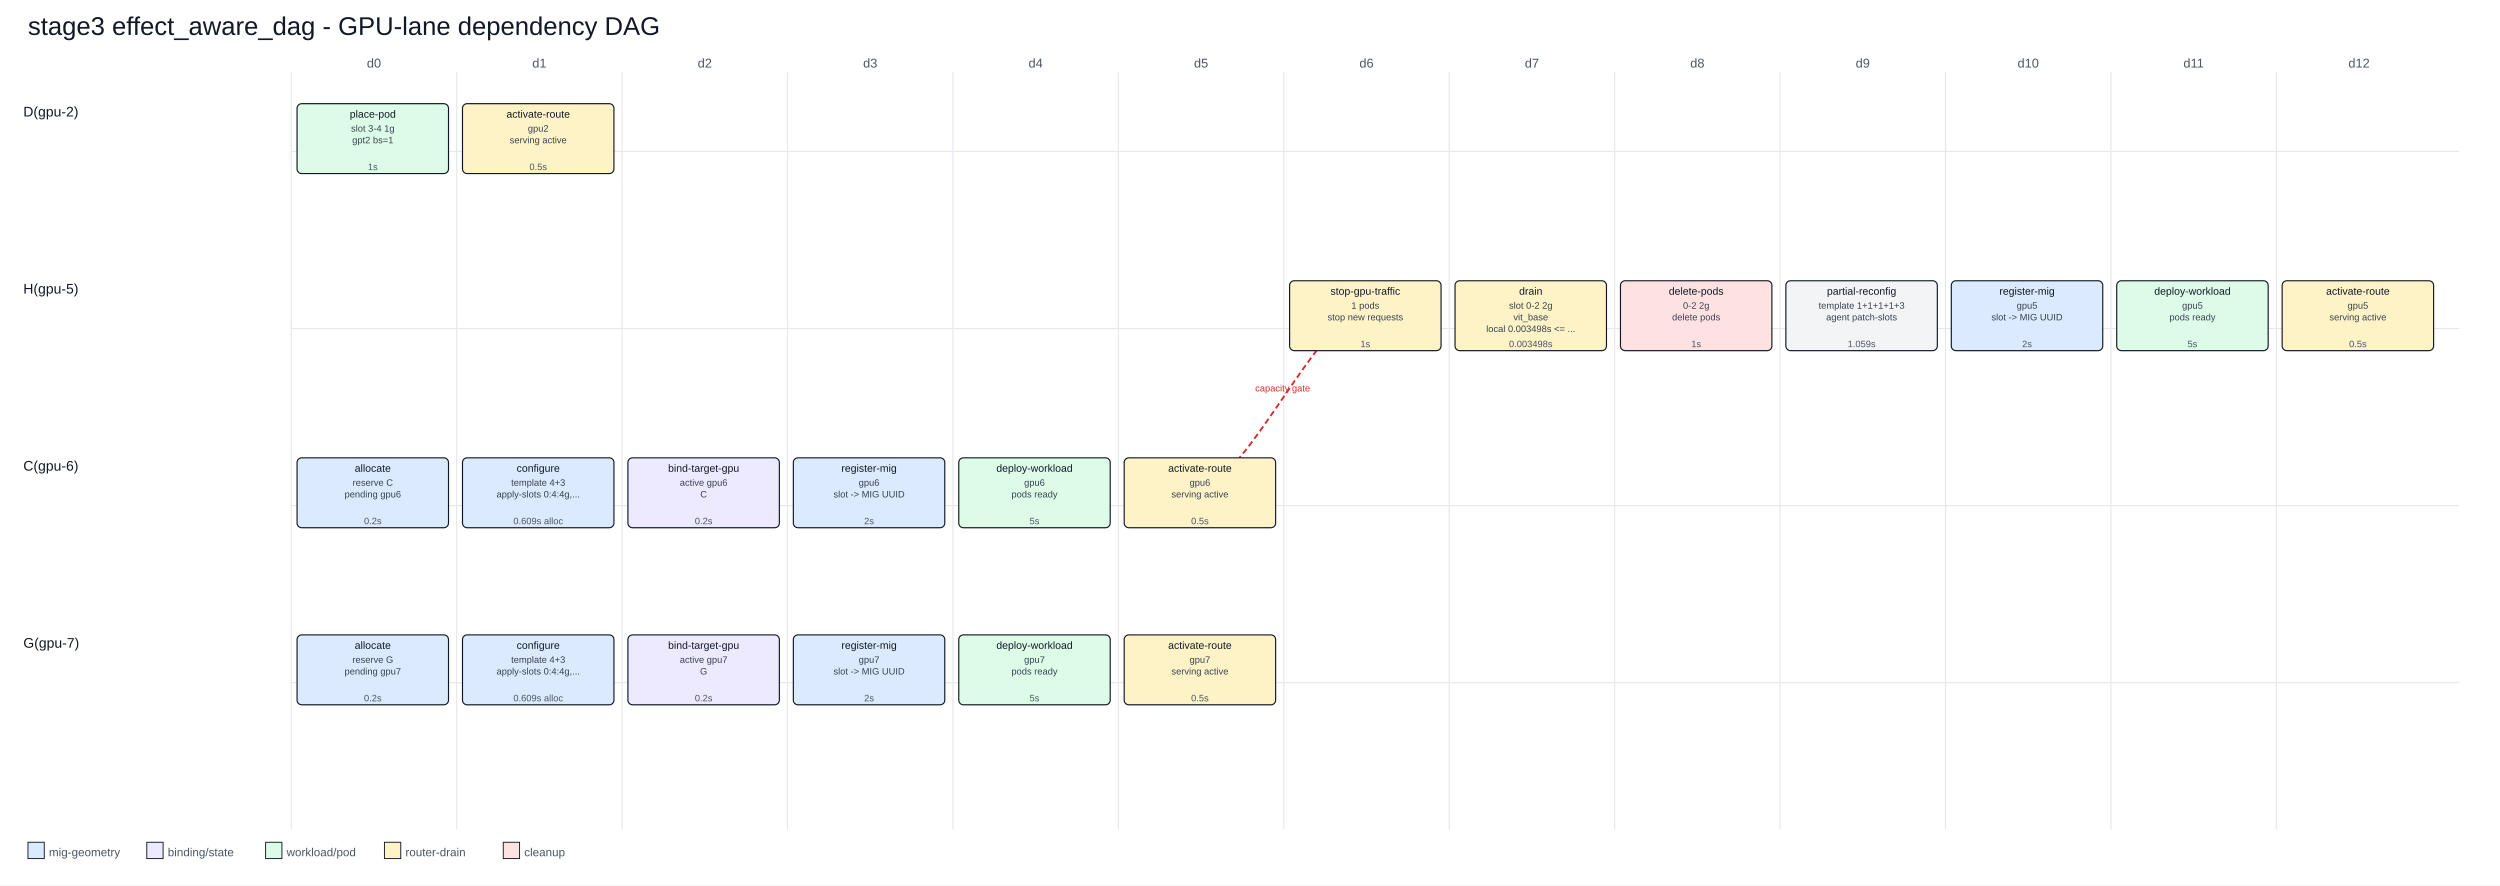
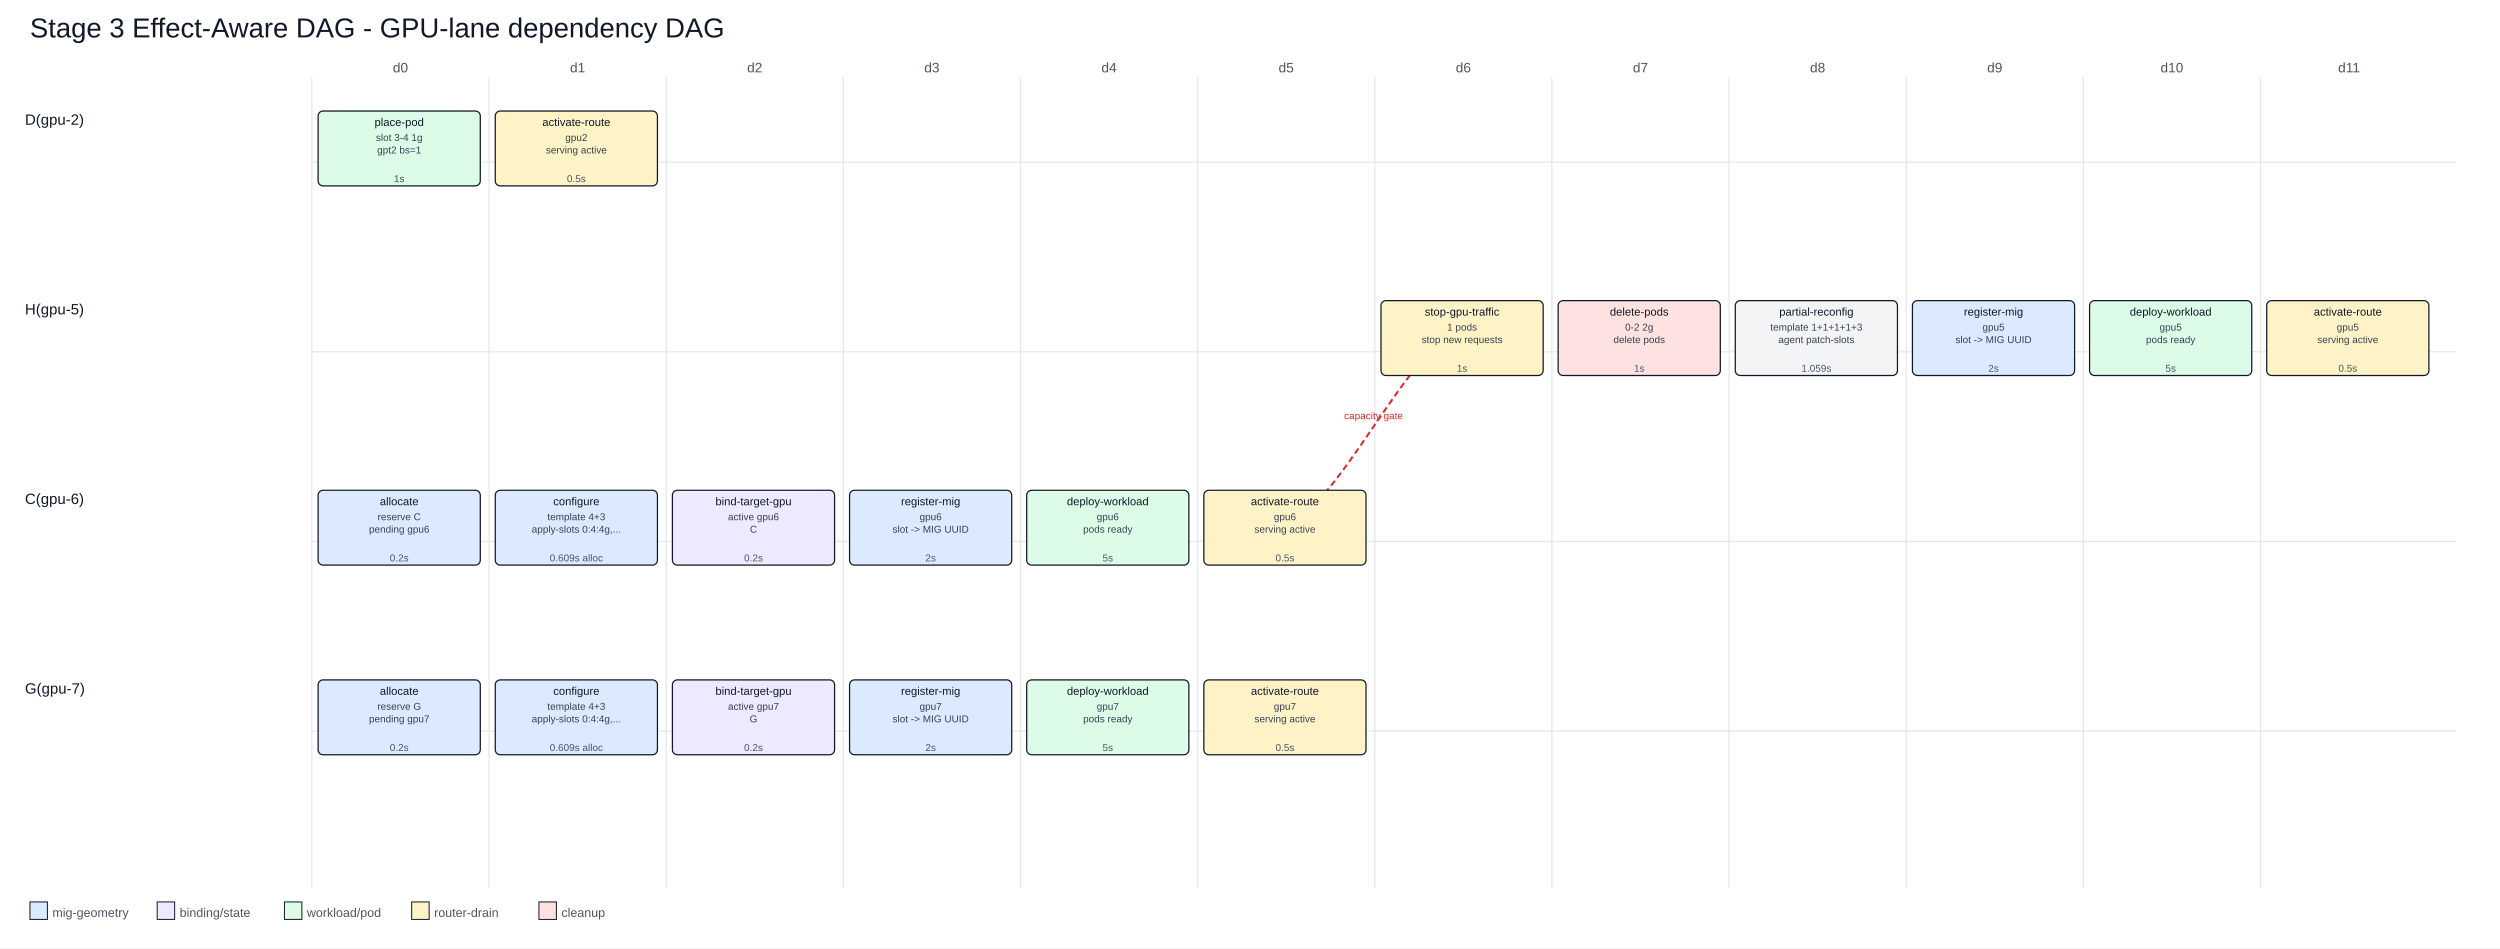
- <svg xmlns="http://www.w3.org/2000/svg" width="2146" height="760" viewBox="0 0 2146 760">
+ <svg xmlns="http://www.w3.org/2000/svg" width="2004" height="760" viewBox="0 0 2004 760">
  <defs>
    <marker id="arrow" markerWidth="8" markerHeight="8" refX="7" refY="3" orient="auto" markerUnits="strokeWidth">
      <path d="M0,0 L0,6 L7,3 z" fill="#9ca3af" />
    </marker>
  </defs>
  <rect x="0" y="0" width="100%" height="100%" fill="#ffffff" />
-   <text x="24.0" y="30.0" text-anchor="start" font-family="Arial, sans-serif" font-size="22" fill="#111827">stage3 effect_aware_dag - GPU-lane dependency DAG</text>
+   <text x="24.0" y="30.0" text-anchor="start" font-family="Arial, sans-serif" font-size="22" fill="#111827">Stage 3 Effect-Aware DAG - GPU-lane dependency DAG</text>
  <line x1="250" y1="62" x2="250" y2="712" stroke="#e5e7eb" stroke-width="1" />
  <text x="321.0" y="58.0" text-anchor="middle" font-family="Arial, sans-serif" font-size="11" fill="#4b5563">d0</text>
  <line x1="392" y1="62" x2="392" y2="712" stroke="#e5e7eb" stroke-width="1" />
  <text x="463.0" y="58.0" text-anchor="middle" font-family="Arial, sans-serif" font-size="11" fill="#4b5563">d1</text>
  <line x1="534" y1="62" x2="534" y2="712" stroke="#e5e7eb" stroke-width="1" />
  <text x="605.0" y="58.0" text-anchor="middle" font-family="Arial, sans-serif" font-size="11" fill="#4b5563">d2</text>
  <line x1="676" y1="62" x2="676" y2="712" stroke="#e5e7eb" stroke-width="1" />
  <text x="747.0" y="58.0" text-anchor="middle" font-family="Arial, sans-serif" font-size="11" fill="#4b5563">d3</text>
  <line x1="818" y1="62" x2="818" y2="712" stroke="#e5e7eb" stroke-width="1" />
  <text x="889.0" y="58.0" text-anchor="middle" font-family="Arial, sans-serif" font-size="11" fill="#4b5563">d4</text>
  <line x1="960" y1="62" x2="960" y2="712" stroke="#e5e7eb" stroke-width="1" />
  <text x="1031.0" y="58.0" text-anchor="middle" font-family="Arial, sans-serif" font-size="11" fill="#4b5563">d5</text>
  <line x1="1102" y1="62" x2="1102" y2="712" stroke="#e5e7eb" stroke-width="1" />
  <text x="1173.0" y="58.0" text-anchor="middle" font-family="Arial, sans-serif" font-size="11" fill="#4b5563">d6</text>
  <line x1="1244" y1="62" x2="1244" y2="712" stroke="#e5e7eb" stroke-width="1" />
  <text x="1315.0" y="58.0" text-anchor="middle" font-family="Arial, sans-serif" font-size="11" fill="#4b5563">d7</text>
  <line x1="1386" y1="62" x2="1386" y2="712" stroke="#e5e7eb" stroke-width="1" />
  <text x="1457.0" y="58.0" text-anchor="middle" font-family="Arial, sans-serif" font-size="11" fill="#4b5563">d8</text>
  <line x1="1528" y1="62" x2="1528" y2="712" stroke="#e5e7eb" stroke-width="1" />
  <text x="1599.0" y="58.0" text-anchor="middle" font-family="Arial, sans-serif" font-size="11" fill="#4b5563">d9</text>
  <line x1="1670" y1="62" x2="1670" y2="712" stroke="#e5e7eb" stroke-width="1" />
  <text x="1741.0" y="58.0" text-anchor="middle" font-family="Arial, sans-serif" font-size="11" fill="#4b5563">d10</text>
  <line x1="1812" y1="62" x2="1812" y2="712" stroke="#e5e7eb" stroke-width="1" />
  <text x="1883.0" y="58.0" text-anchor="middle" font-family="Arial, sans-serif" font-size="11" fill="#4b5563">d11</text>
-   <line x1="1954" y1="62" x2="1954" y2="712" stroke="#e5e7eb" stroke-width="1" />
-   <text x="2025.0" y="58.0" text-anchor="middle" font-family="Arial, sans-serif" font-size="11" fill="#4b5563">d12</text>
  <text x="20.0" y="100.0" text-anchor="start" font-family="Arial, sans-serif" font-size="12" fill="#111827">D(gpu-2)</text>
-   <line x1="250" y1="130" x2="2111" y2="130" stroke="#e5e7eb" stroke-width="1" />
+   <line x1="250" y1="130" x2="1969" y2="130" stroke="#e5e7eb" stroke-width="1" />
  <text x="20.0" y="252.0" text-anchor="start" font-family="Arial, sans-serif" font-size="12" fill="#111827">H(gpu-5)</text>
-   <line x1="250" y1="282" x2="2111" y2="282" stroke="#e5e7eb" stroke-width="1" />
+   <line x1="250" y1="282" x2="1969" y2="282" stroke="#e5e7eb" stroke-width="1" />
  <text x="20.0" y="404.0" text-anchor="start" font-family="Arial, sans-serif" font-size="12" fill="#111827">C(gpu-6)</text>
-   <line x1="250" y1="434" x2="2111" y2="434" stroke="#e5e7eb" stroke-width="1" />
+   <line x1="250" y1="434" x2="1969" y2="434" stroke="#e5e7eb" stroke-width="1" />
  <text x="20.0" y="556.0" text-anchor="start" font-family="Arial, sans-serif" font-size="12" fill="#111827">G(gpu-7)</text>
-   <line x1="250" y1="586" x2="2111" y2="586" stroke="#e5e7eb" stroke-width="1" />
+   <line x1="250" y1="586" x2="1969" y2="586" stroke="#e5e7eb" stroke-width="1" />
  <path d="M1030.0,418.0 C1068.0,418.0 1134.0,266.0 1172.0,266.0" fill="none" stroke="#dc2626" stroke-width="1.6" stroke-dasharray="5 3" marker-end="url(#arrow)" />
  <text x="1101.0" y="336.0" text-anchor="middle" font-family="Arial, sans-serif" font-size="8" fill="#dc2626">capacity gate</text>
  <rect x="255" y="89" width="130.0" height="60" rx="4" fill="#dcfce7" stroke="#111827" stroke-width="1" />
  <text x="320.0" y="101.0" text-anchor="middle" font-family="Arial, sans-serif" font-size="9" fill="#111827">place-pod</text>
  <text x="320.0" y="113.0" text-anchor="middle" font-family="Arial, sans-serif" font-size="8" fill="#374151">slot 3-4 1g</text>
  <text x="320.0" y="123.0" text-anchor="middle" font-family="Arial, sans-serif" font-size="8" fill="#374151">gpt2 bs=1</text>
  <text x="320.0" y="146.0" text-anchor="middle" font-family="Arial, sans-serif" font-size="8" fill="#4b5563">1s</text>
  <rect x="255" y="393" width="130.0" height="60" rx="4" fill="#dbeafe" stroke="#111827" stroke-width="1" />
  <text x="320.0" y="405.0" text-anchor="middle" font-family="Arial, sans-serif" font-size="9" fill="#111827">allocate</text>
  <text x="320.0" y="417.0" text-anchor="middle" font-family="Arial, sans-serif" font-size="8" fill="#374151">reserve C</text>
  <text x="320.0" y="427.0" text-anchor="middle" font-family="Arial, sans-serif" font-size="8" fill="#374151">pending gpu6</text>
  <text x="320.0" y="450.0" text-anchor="middle" font-family="Arial, sans-serif" font-size="8" fill="#4b5563">0.2s</text>
  <rect x="255" y="545" width="130.0" height="60" rx="4" fill="#dbeafe" stroke="#111827" stroke-width="1" />
  <text x="320.0" y="557.0" text-anchor="middle" font-family="Arial, sans-serif" font-size="9" fill="#111827">allocate</text>
  <text x="320.0" y="569.0" text-anchor="middle" font-family="Arial, sans-serif" font-size="8" fill="#374151">reserve G</text>
  <text x="320.0" y="579.0" text-anchor="middle" font-family="Arial, sans-serif" font-size="8" fill="#374151">pending gpu7</text>
  <text x="320.0" y="602.0" text-anchor="middle" font-family="Arial, sans-serif" font-size="8" fill="#4b5563">0.2s</text>
  <rect x="397" y="89" width="130.0" height="60" rx="4" fill="#fef3c7" stroke="#111827" stroke-width="1" />
  <text x="462.0" y="101.0" text-anchor="middle" font-family="Arial, sans-serif" font-size="9" fill="#111827">activate-route</text>
  <text x="462.0" y="113.0" text-anchor="middle" font-family="Arial, sans-serif" font-size="8" fill="#374151">gpu2</text>
  <text x="462.0" y="123.0" text-anchor="middle" font-family="Arial, sans-serif" font-size="8" fill="#374151">serving active</text>
  <text x="462.0" y="146.0" text-anchor="middle" font-family="Arial, sans-serif" font-size="8" fill="#4b5563">0.5s</text>
  <rect x="397" y="393" width="130.0" height="60" rx="4" fill="#dbeafe" stroke="#111827" stroke-width="1" />
  <text x="462.0" y="405.0" text-anchor="middle" font-family="Arial, sans-serif" font-size="9" fill="#111827">configure</text>
  <text x="462.0" y="417.0" text-anchor="middle" font-family="Arial, sans-serif" font-size="8" fill="#374151">template 4+3</text>
  <text x="462.0" y="427.0" text-anchor="middle" font-family="Arial, sans-serif" font-size="8" fill="#374151">apply-slots 0:4:4g,...</text>
  <text x="462.0" y="450.0" text-anchor="middle" font-family="Arial, sans-serif" font-size="8" fill="#4b5563">0.609s alloc</text>
  <rect x="397" y="545" width="130.0" height="60" rx="4" fill="#dbeafe" stroke="#111827" stroke-width="1" />
  <text x="462.0" y="557.0" text-anchor="middle" font-family="Arial, sans-serif" font-size="9" fill="#111827">configure</text>
  <text x="462.0" y="569.0" text-anchor="middle" font-family="Arial, sans-serif" font-size="8" fill="#374151">template 4+3</text>
  <text x="462.0" y="579.0" text-anchor="middle" font-family="Arial, sans-serif" font-size="8" fill="#374151">apply-slots 0:4:4g,...</text>
  <text x="462.0" y="602.0" text-anchor="middle" font-family="Arial, sans-serif" font-size="8" fill="#4b5563">0.609s alloc</text>
  <rect x="539" y="393" width="130.0" height="60" rx="4" fill="#ede9fe" stroke="#111827" stroke-width="1" />
  <text x="604.0" y="405.0" text-anchor="middle" font-family="Arial, sans-serif" font-size="9" fill="#111827">bind-target-gpu</text>
  <text x="604.0" y="417.0" text-anchor="middle" font-family="Arial, sans-serif" font-size="8" fill="#374151">active gpu6</text>
  <text x="604.0" y="427.0" text-anchor="middle" font-family="Arial, sans-serif" font-size="8" fill="#374151">C</text>
  <text x="604.0" y="450.0" text-anchor="middle" font-family="Arial, sans-serif" font-size="8" fill="#4b5563">0.2s</text>
  <rect x="539" y="545" width="130.0" height="60" rx="4" fill="#ede9fe" stroke="#111827" stroke-width="1" />
  <text x="604.0" y="557.0" text-anchor="middle" font-family="Arial, sans-serif" font-size="9" fill="#111827">bind-target-gpu</text>
  <text x="604.0" y="569.0" text-anchor="middle" font-family="Arial, sans-serif" font-size="8" fill="#374151">active gpu7</text>
  <text x="604.0" y="579.0" text-anchor="middle" font-family="Arial, sans-serif" font-size="8" fill="#374151">G</text>
  <text x="604.0" y="602.0" text-anchor="middle" font-family="Arial, sans-serif" font-size="8" fill="#4b5563">0.2s</text>
  <rect x="681" y="393" width="130.0" height="60" rx="4" fill="#dbeafe" stroke="#111827" stroke-width="1" />
  <text x="746.0" y="405.0" text-anchor="middle" font-family="Arial, sans-serif" font-size="9" fill="#111827">register-mig</text>
  <text x="746.0" y="417.0" text-anchor="middle" font-family="Arial, sans-serif" font-size="8" fill="#374151">gpu6</text>
  <text x="746.0" y="427.0" text-anchor="middle" font-family="Arial, sans-serif" font-size="8" fill="#374151">slot -&gt; MIG UUID</text>
  <text x="746.0" y="450.0" text-anchor="middle" font-family="Arial, sans-serif" font-size="8" fill="#4b5563">2s</text>
  <rect x="681" y="545" width="130.0" height="60" rx="4" fill="#dbeafe" stroke="#111827" stroke-width="1" />
  <text x="746.0" y="557.0" text-anchor="middle" font-family="Arial, sans-serif" font-size="9" fill="#111827">register-mig</text>
  <text x="746.0" y="569.0" text-anchor="middle" font-family="Arial, sans-serif" font-size="8" fill="#374151">gpu7</text>
  <text x="746.0" y="579.0" text-anchor="middle" font-family="Arial, sans-serif" font-size="8" fill="#374151">slot -&gt; MIG UUID</text>
  <text x="746.0" y="602.0" text-anchor="middle" font-family="Arial, sans-serif" font-size="8" fill="#4b5563">2s</text>
  <rect x="823" y="393" width="130.0" height="60" rx="4" fill="#dcfce7" stroke="#111827" stroke-width="1" />
  <text x="888.0" y="405.0" text-anchor="middle" font-family="Arial, sans-serif" font-size="9" fill="#111827">deploy-workload</text>
  <text x="888.0" y="417.0" text-anchor="middle" font-family="Arial, sans-serif" font-size="8" fill="#374151">gpu6</text>
  <text x="888.0" y="427.0" text-anchor="middle" font-family="Arial, sans-serif" font-size="8" fill="#374151">pods ready</text>
  <text x="888.0" y="450.0" text-anchor="middle" font-family="Arial, sans-serif" font-size="8" fill="#4b5563">5s</text>
  <rect x="823" y="545" width="130.0" height="60" rx="4" fill="#dcfce7" stroke="#111827" stroke-width="1" />
  <text x="888.0" y="557.0" text-anchor="middle" font-family="Arial, sans-serif" font-size="9" fill="#111827">deploy-workload</text>
  <text x="888.0" y="569.0" text-anchor="middle" font-family="Arial, sans-serif" font-size="8" fill="#374151">gpu7</text>
  <text x="888.0" y="579.0" text-anchor="middle" font-family="Arial, sans-serif" font-size="8" fill="#374151">pods ready</text>
  <text x="888.0" y="602.0" text-anchor="middle" font-family="Arial, sans-serif" font-size="8" fill="#4b5563">5s</text>
  <rect x="965" y="393" width="130.0" height="60" rx="4" fill="#fef3c7" stroke="#111827" stroke-width="1" />
  <text x="1030.0" y="405.0" text-anchor="middle" font-family="Arial, sans-serif" font-size="9" fill="#111827">activate-route</text>
  <text x="1030.0" y="417.0" text-anchor="middle" font-family="Arial, sans-serif" font-size="8" fill="#374151">gpu6</text>
  <text x="1030.0" y="427.0" text-anchor="middle" font-family="Arial, sans-serif" font-size="8" fill="#374151">serving active</text>
  <text x="1030.0" y="450.0" text-anchor="middle" font-family="Arial, sans-serif" font-size="8" fill="#4b5563">0.5s</text>
  <rect x="965" y="545" width="130.0" height="60" rx="4" fill="#fef3c7" stroke="#111827" stroke-width="1" />
  <text x="1030.0" y="557.0" text-anchor="middle" font-family="Arial, sans-serif" font-size="9" fill="#111827">activate-route</text>
  <text x="1030.0" y="569.0" text-anchor="middle" font-family="Arial, sans-serif" font-size="8" fill="#374151">gpu7</text>
  <text x="1030.0" y="579.0" text-anchor="middle" font-family="Arial, sans-serif" font-size="8" fill="#374151">serving active</text>
  <text x="1030.0" y="602.0" text-anchor="middle" font-family="Arial, sans-serif" font-size="8" fill="#4b5563">0.5s</text>
  <rect x="1107" y="241" width="130.0" height="60" rx="4" fill="#fef3c7" stroke="#111827" stroke-width="1" />
  <text x="1172.0" y="253.0" text-anchor="middle" font-family="Arial, sans-serif" font-size="9" fill="#111827">stop-gpu-traffic</text>
  <text x="1172.0" y="265.0" text-anchor="middle" font-family="Arial, sans-serif" font-size="8" fill="#374151">1 pods</text>
  <text x="1172.0" y="275.0" text-anchor="middle" font-family="Arial, sans-serif" font-size="8" fill="#374151">stop new requests</text>
  <text x="1172.0" y="298.0" text-anchor="middle" font-family="Arial, sans-serif" font-size="8" fill="#4b5563">1s</text>
-   <rect x="1249" y="241" width="130.0" height="60" rx="4" fill="#fef3c7" stroke="#111827" stroke-width="1" />
-   <text x="1314.0" y="253.0" text-anchor="middle" font-family="Arial, sans-serif" font-size="9" fill="#111827">drain</text>
-   <text x="1314.0" y="265.0" text-anchor="middle" font-family="Arial, sans-serif" font-size="8" fill="#374151">slot 0-2 2g</text>
-   <text x="1314.0" y="275.0" text-anchor="middle" font-family="Arial, sans-serif" font-size="8" fill="#374151">vit_base</text>
-   <text x="1314.0" y="285.0" text-anchor="middle" font-family="Arial, sans-serif" font-size="8" fill="#374151">local 0.003498s &lt;= ...</text>
-   <text x="1314.0" y="298.0" text-anchor="middle" font-family="Arial, sans-serif" font-size="8" fill="#4b5563">0.003498s</text>
-   <rect x="1391" y="241" width="130.0" height="60" rx="4" fill="#fee2e2" stroke="#111827" stroke-width="1" />
-   <text x="1456.0" y="253.0" text-anchor="middle" font-family="Arial, sans-serif" font-size="9" fill="#111827">delete-pods</text>
-   <text x="1456.0" y="265.0" text-anchor="middle" font-family="Arial, sans-serif" font-size="8" fill="#374151">0-2 2g</text>
-   <text x="1456.0" y="275.0" text-anchor="middle" font-family="Arial, sans-serif" font-size="8" fill="#374151">delete pods</text>
-   <text x="1456.0" y="298.0" text-anchor="middle" font-family="Arial, sans-serif" font-size="8" fill="#4b5563">1s</text>
-   <rect x="1533" y="241" width="130.0" height="60" rx="4" fill="#f3f4f6" stroke="#111827" stroke-width="1" />
-   <text x="1598.0" y="253.0" text-anchor="middle" font-family="Arial, sans-serif" font-size="9" fill="#111827">partial-reconfig</text>
-   <text x="1598.0" y="265.0" text-anchor="middle" font-family="Arial, sans-serif" font-size="8" fill="#374151">template 1+1+1+1+3</text>
-   <text x="1598.0" y="275.0" text-anchor="middle" font-family="Arial, sans-serif" font-size="8" fill="#374151">agent patch-slots</text>
-   <text x="1598.0" y="298.0" text-anchor="middle" font-family="Arial, sans-serif" font-size="8" fill="#4b5563">1.059s</text>
-   <rect x="1675" y="241" width="130.0" height="60" rx="4" fill="#dbeafe" stroke="#111827" stroke-width="1" />
-   <text x="1740.0" y="253.0" text-anchor="middle" font-family="Arial, sans-serif" font-size="9" fill="#111827">register-mig</text>
+   <rect x="1249" y="241" width="130.0" height="60" rx="4" fill="#fee2e2" stroke="#111827" stroke-width="1" />
+   <text x="1314.0" y="253.0" text-anchor="middle" font-family="Arial, sans-serif" font-size="9" fill="#111827">delete-pods</text>
+   <text x="1314.0" y="265.0" text-anchor="middle" font-family="Arial, sans-serif" font-size="8" fill="#374151">0-2 2g</text>
+   <text x="1314.0" y="275.0" text-anchor="middle" font-family="Arial, sans-serif" font-size="8" fill="#374151">delete pods</text>
+   <text x="1314.0" y="298.0" text-anchor="middle" font-family="Arial, sans-serif" font-size="8" fill="#4b5563">1s</text>
+   <rect x="1391" y="241" width="130.0" height="60" rx="4" fill="#f3f4f6" stroke="#111827" stroke-width="1" />
+   <text x="1456.0" y="253.0" text-anchor="middle" font-family="Arial, sans-serif" font-size="9" fill="#111827">partial-reconfig</text>
+   <text x="1456.0" y="265.0" text-anchor="middle" font-family="Arial, sans-serif" font-size="8" fill="#374151">template 1+1+1+1+3</text>
+   <text x="1456.0" y="275.0" text-anchor="middle" font-family="Arial, sans-serif" font-size="8" fill="#374151">agent patch-slots</text>
+   <text x="1456.0" y="298.0" text-anchor="middle" font-family="Arial, sans-serif" font-size="8" fill="#4b5563">1.059s</text>
+   <rect x="1533" y="241" width="130.0" height="60" rx="4" fill="#dbeafe" stroke="#111827" stroke-width="1" />
+   <text x="1598.0" y="253.0" text-anchor="middle" font-family="Arial, sans-serif" font-size="9" fill="#111827">register-mig</text>
+   <text x="1598.0" y="265.0" text-anchor="middle" font-family="Arial, sans-serif" font-size="8" fill="#374151">gpu5</text>
+   <text x="1598.0" y="275.0" text-anchor="middle" font-family="Arial, sans-serif" font-size="8" fill="#374151">slot -&gt; MIG UUID</text>
+   <text x="1598.0" y="298.0" text-anchor="middle" font-family="Arial, sans-serif" font-size="8" fill="#4b5563">2s</text>
+   <rect x="1675" y="241" width="130.0" height="60" rx="4" fill="#dcfce7" stroke="#111827" stroke-width="1" />
+   <text x="1740.0" y="253.0" text-anchor="middle" font-family="Arial, sans-serif" font-size="9" fill="#111827">deploy-workload</text>
  <text x="1740.0" y="265.0" text-anchor="middle" font-family="Arial, sans-serif" font-size="8" fill="#374151">gpu5</text>
-   <text x="1740.0" y="275.0" text-anchor="middle" font-family="Arial, sans-serif" font-size="8" fill="#374151">slot -&gt; MIG UUID</text>
-   <text x="1740.0" y="298.0" text-anchor="middle" font-family="Arial, sans-serif" font-size="8" fill="#4b5563">2s</text>
-   <rect x="1817" y="241" width="130.0" height="60" rx="4" fill="#dcfce7" stroke="#111827" stroke-width="1" />
-   <text x="1882.0" y="253.0" text-anchor="middle" font-family="Arial, sans-serif" font-size="9" fill="#111827">deploy-workload</text>
+   <text x="1740.0" y="275.0" text-anchor="middle" font-family="Arial, sans-serif" font-size="8" fill="#374151">pods ready</text>
+   <text x="1740.0" y="298.0" text-anchor="middle" font-family="Arial, sans-serif" font-size="8" fill="#4b5563">5s</text>
+   <rect x="1817" y="241" width="130.0" height="60" rx="4" fill="#fef3c7" stroke="#111827" stroke-width="1" />
+   <text x="1882.0" y="253.0" text-anchor="middle" font-family="Arial, sans-serif" font-size="9" fill="#111827">activate-route</text>
  <text x="1882.0" y="265.0" text-anchor="middle" font-family="Arial, sans-serif" font-size="8" fill="#374151">gpu5</text>
-   <text x="1882.0" y="275.0" text-anchor="middle" font-family="Arial, sans-serif" font-size="8" fill="#374151">pods ready</text>
-   <text x="1882.0" y="298.0" text-anchor="middle" font-family="Arial, sans-serif" font-size="8" fill="#4b5563">5s</text>
-   <rect x="1959" y="241" width="130.0" height="60" rx="4" fill="#fef3c7" stroke="#111827" stroke-width="1" />
-   <text x="2024.0" y="253.0" text-anchor="middle" font-family="Arial, sans-serif" font-size="9" fill="#111827">activate-route</text>
-   <text x="2024.0" y="265.0" text-anchor="middle" font-family="Arial, sans-serif" font-size="8" fill="#374151">gpu5</text>
-   <text x="2024.0" y="275.0" text-anchor="middle" font-family="Arial, sans-serif" font-size="8" fill="#374151">serving active</text>
-   <text x="2024.0" y="298.0" text-anchor="middle" font-family="Arial, sans-serif" font-size="8" fill="#4b5563">0.5s</text>
+   <text x="1882.0" y="275.0" text-anchor="middle" font-family="Arial, sans-serif" font-size="8" fill="#374151">serving active</text>
+   <text x="1882.0" y="298.0" text-anchor="middle" font-family="Arial, sans-serif" font-size="8" fill="#4b5563">0.5s</text>
  <rect x="24" y="723" width="14" height="14" fill="#dbeafe" stroke="#111827" stroke-width="0.8" />
  <text x="42.0" y="735.0" text-anchor="start" font-family="Arial, sans-serif" font-size="10" fill="#4b5563">mig-geometry</text>
  <rect x="126" y="723" width="14" height="14" fill="#ede9fe" stroke="#111827" stroke-width="0.8" />
  <text x="144.0" y="735.0" text-anchor="start" font-family="Arial, sans-serif" font-size="10" fill="#4b5563">binding/state</text>
  <rect x="228" y="723" width="14" height="14" fill="#dcfce7" stroke="#111827" stroke-width="0.8" />
  <text x="246.0" y="735.0" text-anchor="start" font-family="Arial, sans-serif" font-size="10" fill="#4b5563">workload/pod</text>
  <rect x="330" y="723" width="14" height="14" fill="#fef3c7" stroke="#111827" stroke-width="0.8" />
  <text x="348.0" y="735.0" text-anchor="start" font-family="Arial, sans-serif" font-size="10" fill="#4b5563">router-drain</text>
  <rect x="432" y="723" width="14" height="14" fill="#fee2e2" stroke="#111827" stroke-width="0.8" />
  <text x="450.0" y="735.0" text-anchor="start" font-family="Arial, sans-serif" font-size="10" fill="#4b5563">cleanup</text>
</svg>
